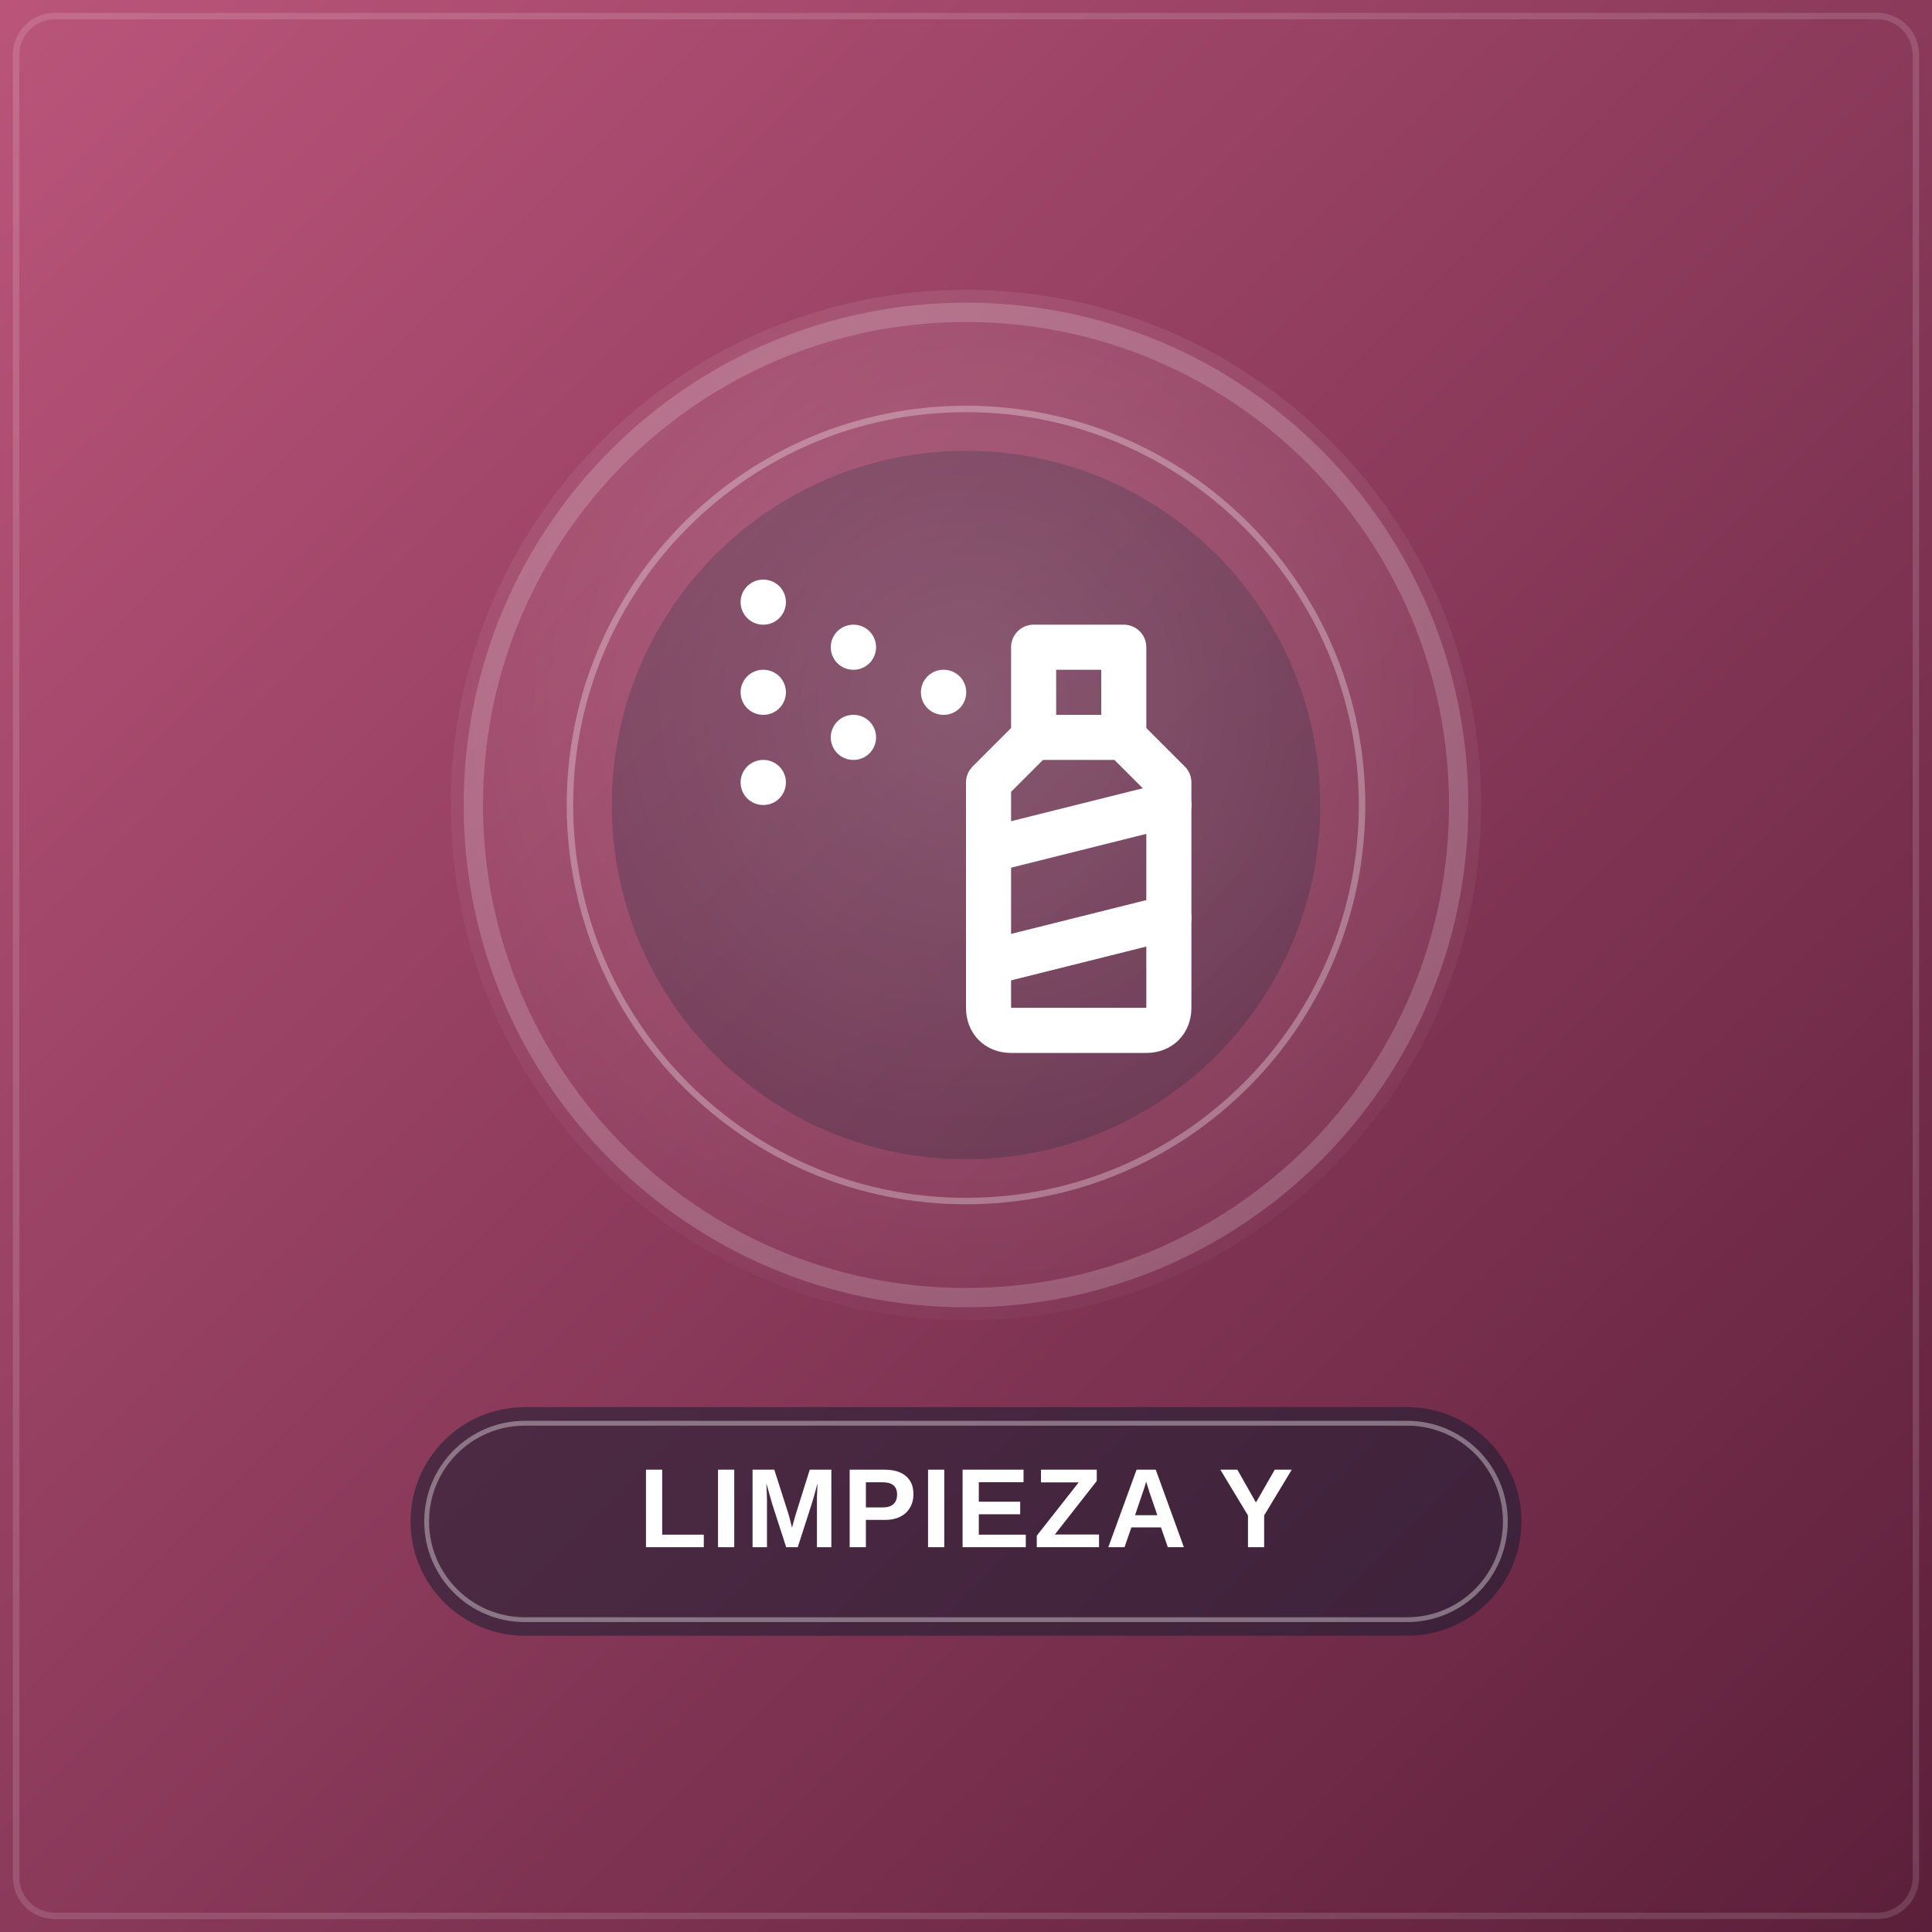
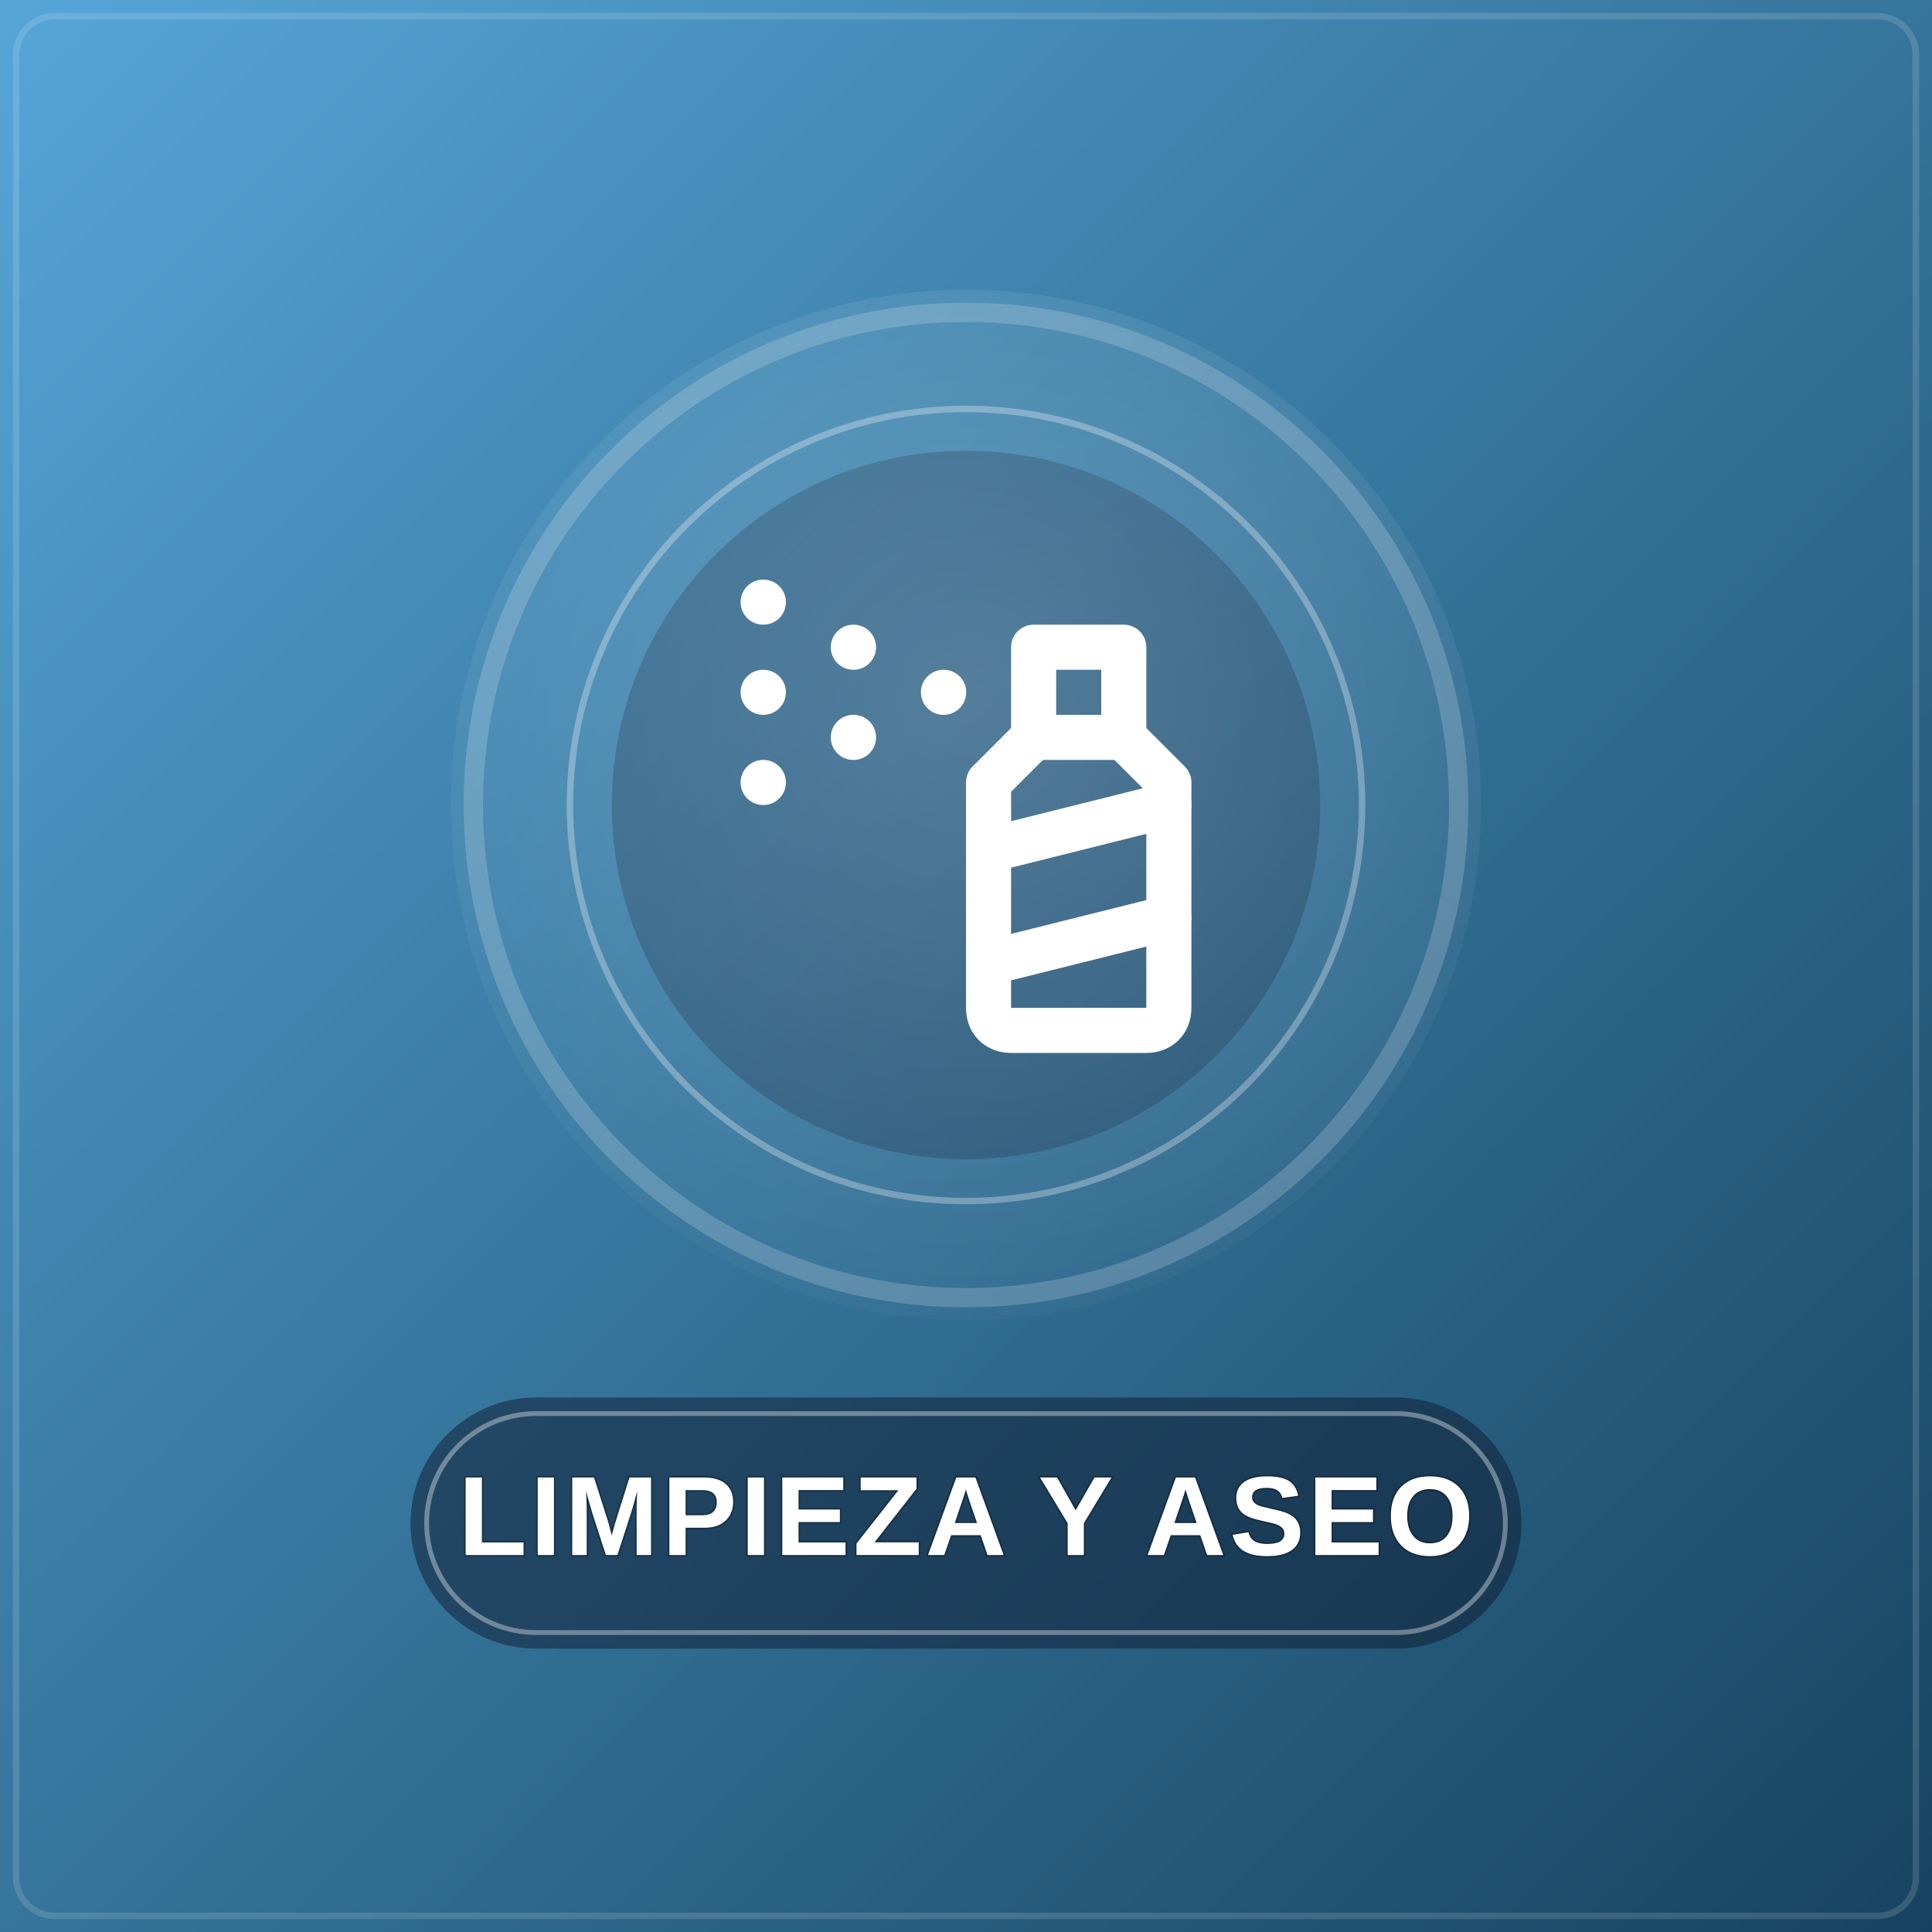
- <svg xmlns="http://www.w3.org/2000/svg" width="1200" height="1200" viewBox="0 0 1200 1200" role="img" aria-label="LIMPIEZA Y" data-template-version="v1" data-icon="spray-can">
+ <svg xmlns="http://www.w3.org/2000/svg" width="1200" height="1200" viewBox="0 0 1200 1200" role="img" aria-label="LIMPIEZA Y ASEO" data-template-version="v3" data-icon="spray-can">
  <defs>
    <linearGradient id="bg" x1="0" y1="0" x2="1" y2="1">
-       <stop offset="0%" stop-color="#BB557A" />
-       <stop offset="100%" stop-color="#5B1F3A" />
+       <stop offset="0%" stop-color="#56A6D8" />
+       <stop offset="100%" stop-color="#16435F" />
    </linearGradient>
    <radialGradient id="halo" cx="0.5" cy="0.4" r="0.7">
      <stop offset="0%" stop-color="#FFFFFF" stop-opacity="0.18" />
      <stop offset="100%" stop-color="#FFFFFF" stop-opacity="0" />
    </radialGradient>
  </defs>
  <rect width="1200" height="1200" fill="url(#bg)" />
  <circle cx="600" cy="500" r="306" fill="none" stroke="#FFFFFF" stroke-opacity="0.18" stroke-width="12" />
  <circle cx="600" cy="500" r="246" fill="none" stroke="#FFFFFF" stroke-opacity="0.30" stroke-width="4" />
  <circle cx="600" cy="500" r="220" fill="#0E1A2E" fill-opacity="0.26" />
  <circle cx="600" cy="500" r="320" fill="url(#halo)" />
  <g transform="translate(600 500) scale(14) translate(-12 -12)" color="#FFFFFF" stroke="currentColor" fill="none" stroke-width="2" stroke-linecap="round" stroke-linejoin="round">
    <path d="M3 3h.01" />
    <path d="M7 5h.01" />
    <path d="M11 7h.01" />
    <path d="M3 7h.01" />
    <path d="M7 9h.01" />
    <path d="M3 11h.01" />
    <rect width="4" height="4" x="15" y="5" />
    <path d="m19 9 2 2v10c0 .6-.4 1-1 1h-6c-.6 0-1-.4-1-1V11l2-2" />
    <path d="m13 14 8-2" />
    <path d="m13 19 8-2" />
  </g>
-   <rect x="255" y="874" width="690" height="142" rx="71" fill="#0E1A2E" fill-opacity="0.5" />
-   <rect x="265" y="884" width="670" height="122" rx="61" fill="none" stroke="#FFFFFF" stroke-opacity="0.36" stroke-width="3" />
-   <text x="600" y="961" text-anchor="middle" fill="#FFFFFF" font-family="Arial Black, Arial, Helvetica, sans-serif" font-size="70" font-weight="700" letter-spacing="2">LIMPIEZA Y</text>
+   <rect x="255" y="868" width="690" height="156" rx="78" fill="#0E1A2E" fill-opacity="0.5" />
+   <rect x="265" y="878" width="670" height="136" rx="68" fill="none" stroke="#FFFFFF" stroke-opacity="0.36" stroke-width="3" />
+   <text x="600" text-anchor="middle" fill="#FFFFFF" font-family="Arial Black, Arial, Helvetica, sans-serif" font-size="70" font-weight="700" letter-spacing="2" dominant-baseline="middle" style="paint-order: stroke; stroke: rgba(10, 16, 28, 0.35); stroke-width: 2px;">
+     <tspan x="600" y="946.0">LIMPIEZA Y ASEO</tspan>
+   </text>
  <rect x="10" y="10" width="1180" height="1180" rx="24" fill="none" stroke="#FFFFFF" stroke-opacity="0.14" stroke-width="4" />
</svg>
